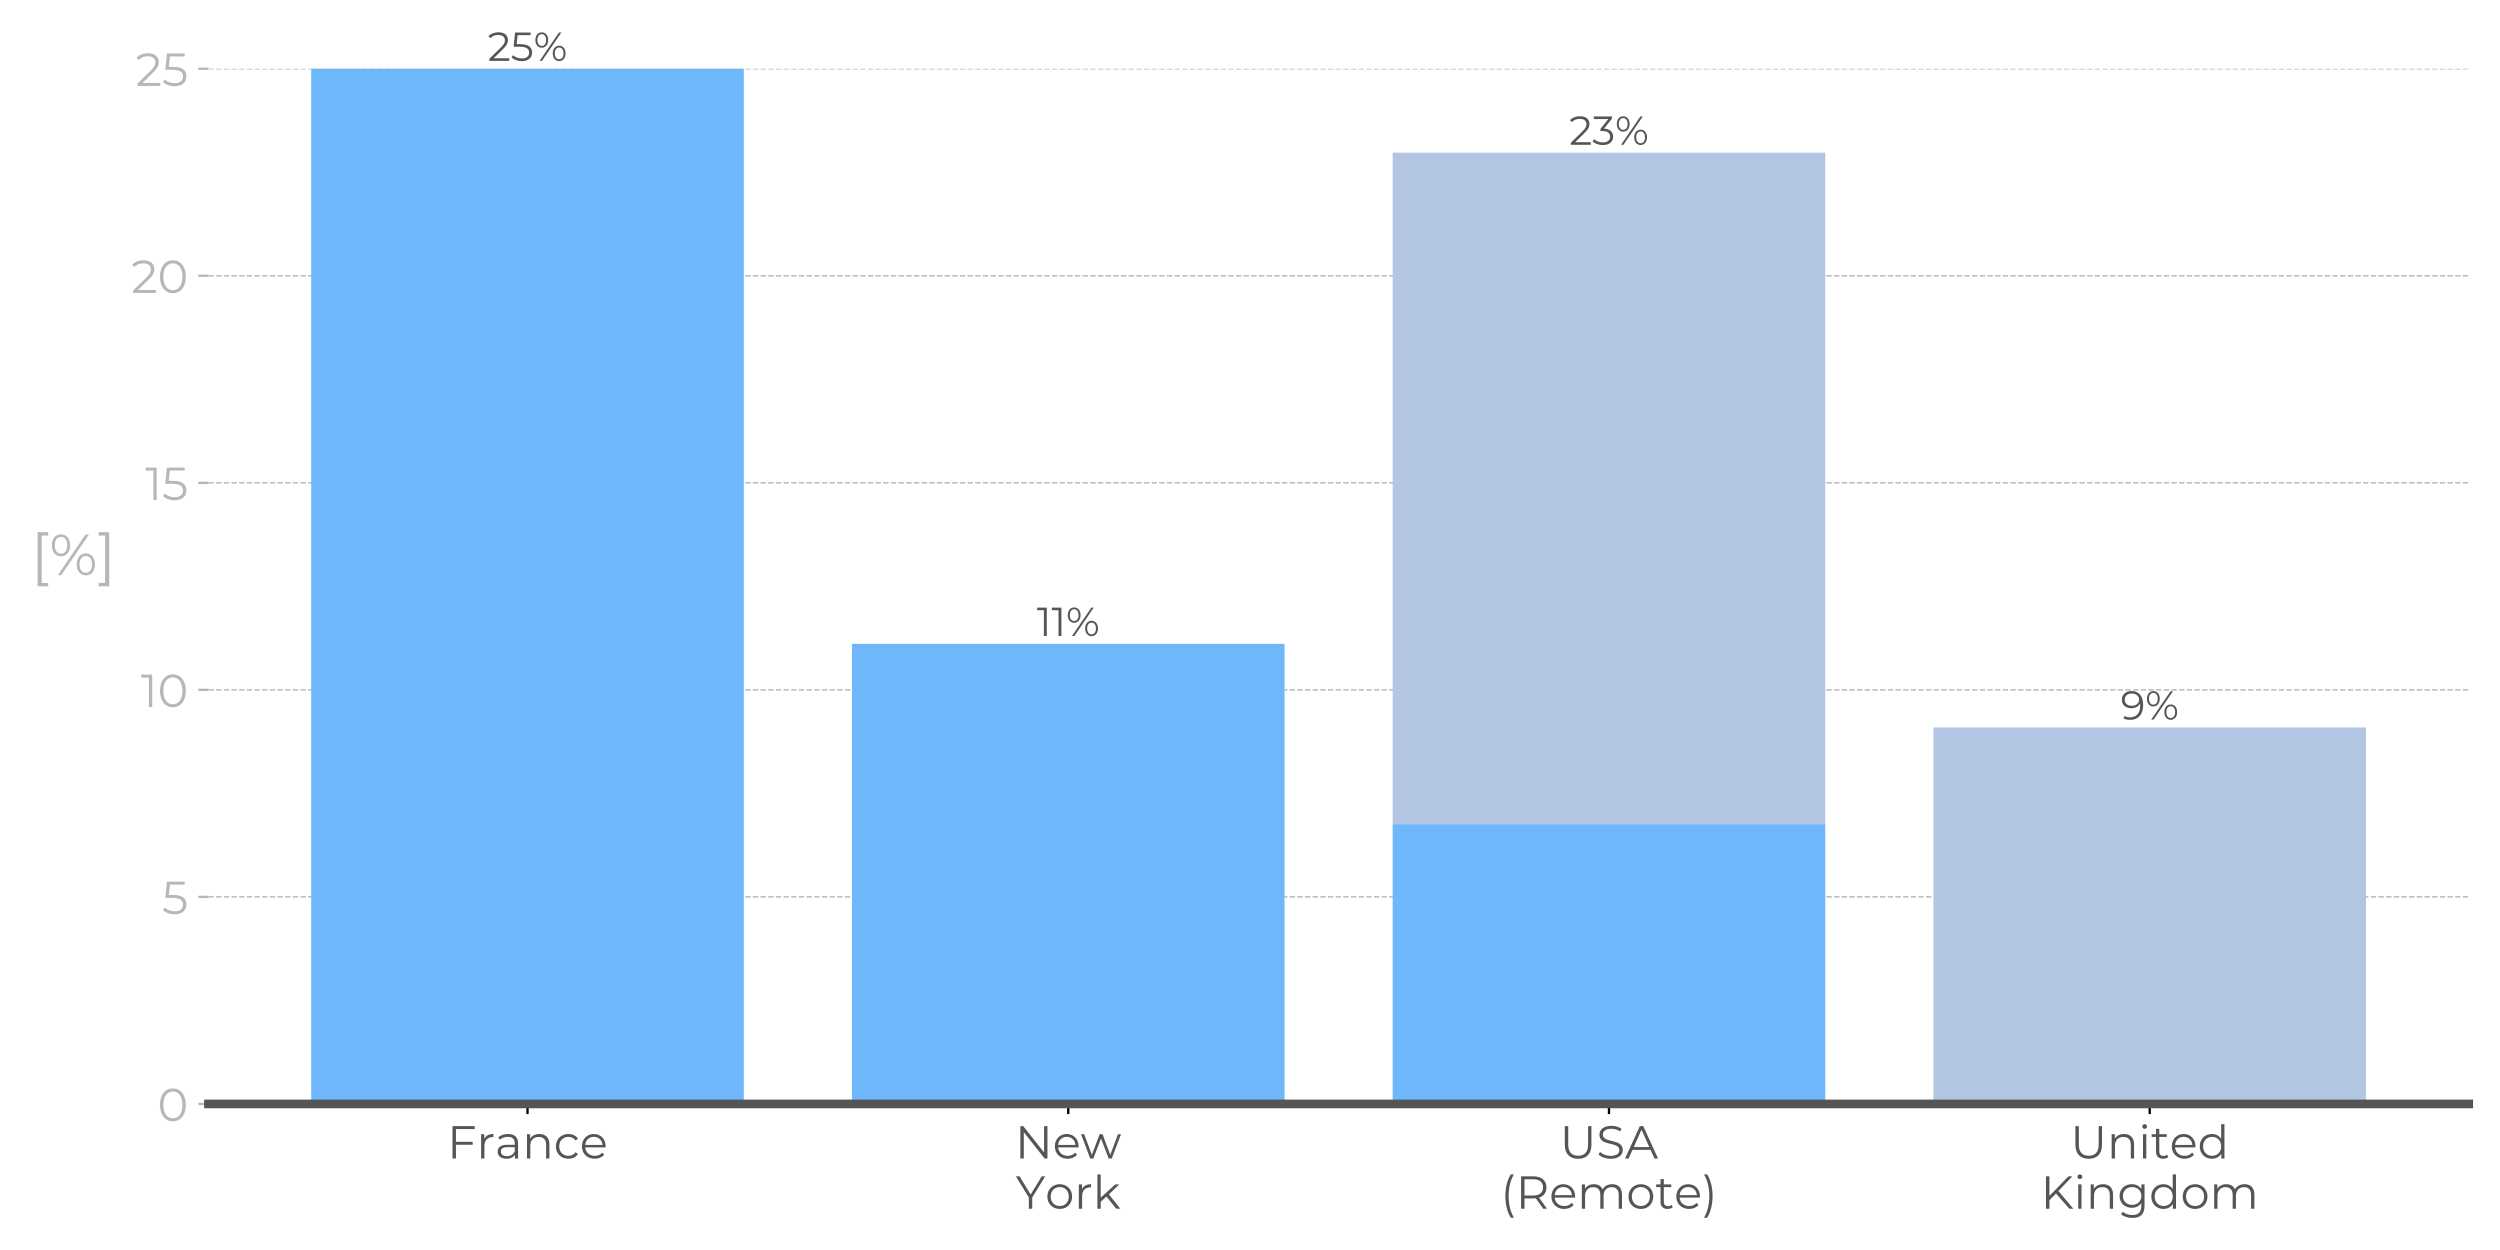
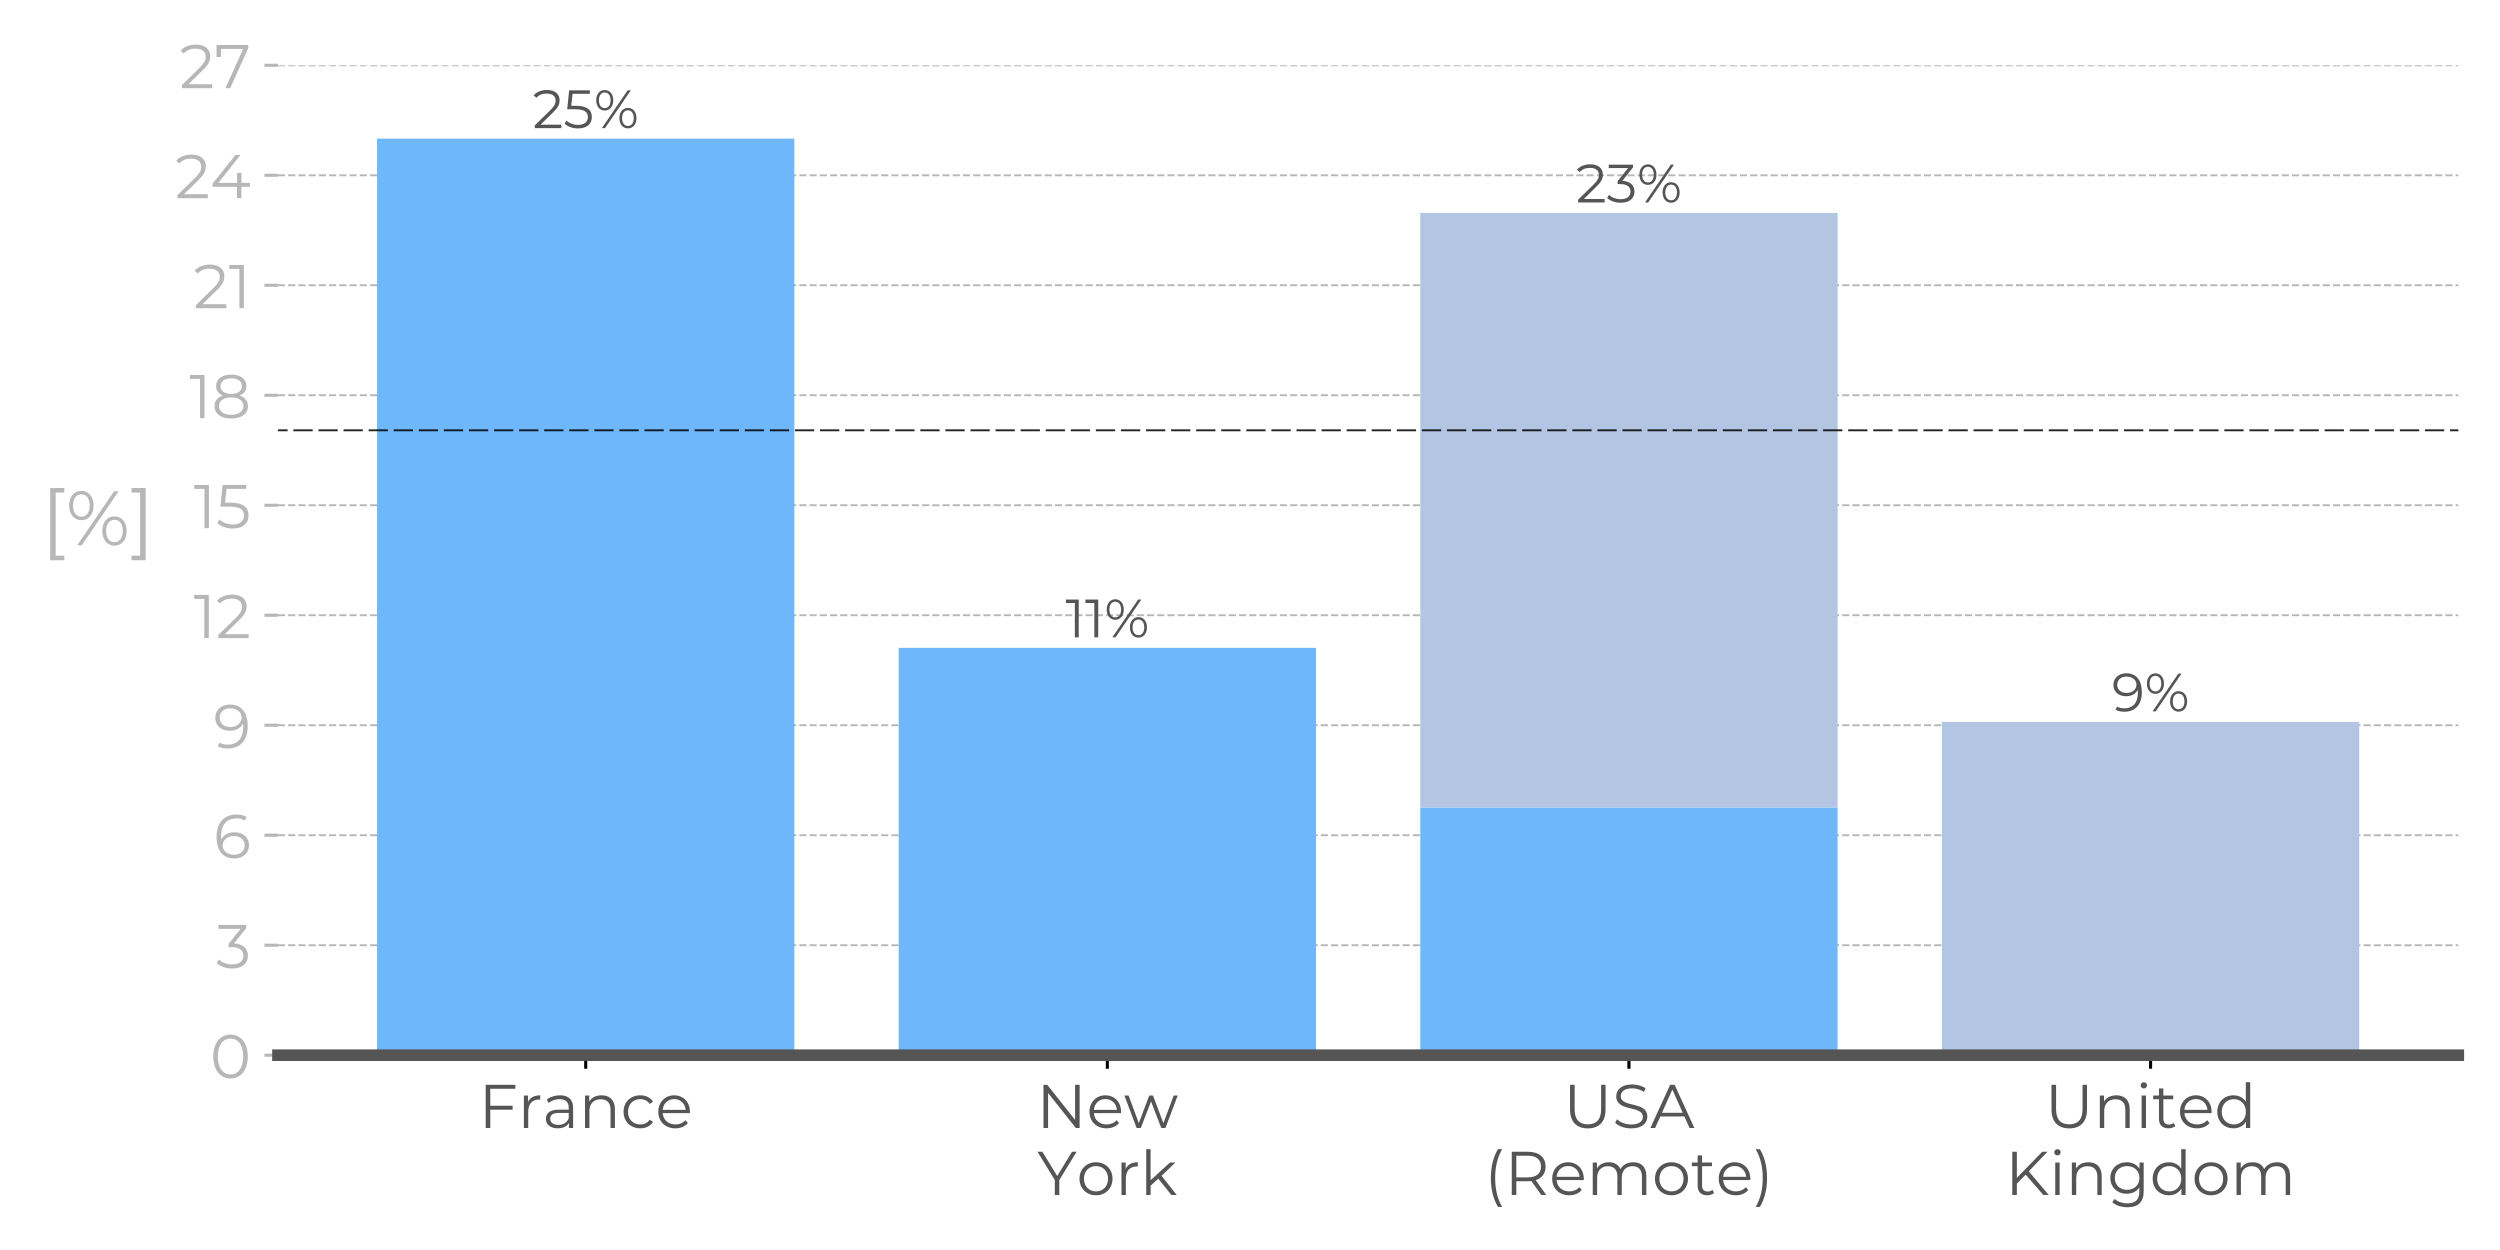
- <svg xmlns="http://www.w3.org/2000/svg" xmlns:xlink="http://www.w3.org/1999/xlink" width="864pt" height="432pt" viewBox="0 0 864 432" version="1.1">
+ <svg xmlns="http://www.w3.org/2000/svg" xmlns:xlink="http://www.w3.org/1999/xlink" width="648pt" height="324pt" viewBox="0 0 648 324" version="1.1">
  <defs>
    <style type="text/css">*{stroke-linejoin: round; stroke-linecap: butt}</style>
  </defs>
  <g id="figure_1">
    <g id="patch_1">
-       <path d="M 0 432  L 864 432  L 864 0  L 0 0  L 0 432  z " style="fill: none" />
+       <path d="M 0 324  L 648 324  L 648 0  L 0 0  L 0 324  z " style="fill: none" />
    </g>
    <g id="axes_1">
      <g id="patch_2">
-         <path d="M 72.045 381.512  L 853.2 381.512  L 853.2 23.76  L 72.045 23.76  L 72.045 381.512  z " style="fill: none" />
+         <path d="M 72.045 273.512  L 637.2 273.512  L 637.2 16.92  L 72.045 16.92  L 72.045 273.512  z " style="fill: none" />
      </g>
      <g id="matplotlib.axis_1">
        <g id="xtick_1">
          <g id="line2d_1">
            <defs>
-               <path id="mdf58f198fe" d="M 0 0  L 0 3.5  " style="stroke: #000000; stroke-width: 0.8" />
+               <path id="m116904353e" d="M 0 0  L 0 3.5  " style="stroke: #000000; stroke-width: 0.8" />
            </defs>
            <g>
-               <use xlink:href="#mdf58f198fe" x="182.304" y="381.512" style="stroke: #000000; stroke-width: 0.8" />
+               <use xlink:href="#m116904353e" x="151.816" y="273.512" style="stroke: #000000; stroke-width: 0.8" />
            </g>
          </g>
          <g id="text_1">
-             <g style="fill: #555555" transform="translate(154.56 400.3845)scale(0.16 -0.16)">
+             <g style="fill: #555555" transform="translate(124.0719 292.3845)scale(0.16 -0.16)">
              <defs>
                <path id="Montserrat-Regular-46" d="M 3802 4070  L 3802 4480  L 730 4480  L 730 0  L 1203 0  L 1203 1901  L 3520 1901  L 3520 2310  L 1203 2310  L 1203 4070  L 3802 4070  z " transform="scale(0.015625)" />
                <path id="Montserrat-Regular-72" d="M 1069 2707  L 1069 3366  L 634 3366  L 634 0  L 1088 0  L 1088 1715  C 1088 2509 1517 2957 2221 2957  C 2253 2957 2291 2950 2330 2950  L 2330 3392  C 1709 3392 1280 3155 1069 2707  z " transform="scale(0.015625)" />
                <path id="Montserrat-Regular-61" d="M 1811 3392  C 1280 3392 781 3226 442 2938  L 646 2598  C 922 2842 1331 2995 1766 2995  C 2394 2995 2720 2682 2720 2106  L 2720 1901  L 1651 1901  C 685 1901 352 1466 352 947  C 352 365 819 -32 1581 -32  C 2138 -32 2534 179 2739 525  L 2739 0  L 3174 0  L 3174 2086  C 3174 2957 2682 3392 1811 3392  z M 1651 326  C 1114 326 800 570 800 960  C 800 1306 1011 1562 1664 1562  L 2720 1562  L 2720 1011  C 2541 570 2163 326 1651 326  z " transform="scale(0.015625)" />
                <path id="Montserrat-Regular-6e" d="M 2349 3392  C 1766 3392 1312 3155 1069 2746  L 1069 3366  L 634 3366  L 634 0  L 1088 0  L 1088 1766  C 1088 2534 1542 2982 2266 2982  C 2906 2982 3277 2618 3277 1907  L 3277 0  L 3731 0  L 3731 1952  C 3731 2918 3168 3392 2349 3392  z " transform="scale(0.015625)" />
                <path id="Montserrat-Regular-63" d="M 2029 -32  C 2598 -32 3078 198 3347 634  L 3008 864  C 2778 525 2419 371 2029 371  C 1293 371 755 890 755 1683  C 755 2470 1293 2995 2029 2995  C 2419 2995 2778 2835 3008 2496  L 3347 2726  C 3078 3168 2598 3392 2029 3392  C 1024 3392 294 2688 294 1683  C 294 678 1024 -32 2029 -32  z " transform="scale(0.015625)" />
                <path id="Montserrat-Regular-65" d="M 3571 1683  C 3571 2694 2886 3392 1939 3392  C 992 3392 294 2682 294 1683  C 294 685 1011 -32 2061 -32  C 2592 -32 3059 160 3360 518  L 3104 813  C 2848 518 2483 371 2074 371  C 1338 371 800 838 749 1542  L 3565 1542  C 3565 1594 3571 1645 3571 1683  z M 1939 3002  C 2598 3002 3078 2541 3136 1882  L 749 1882  C 806 2541 1286 3002 1939 3002  z " transform="scale(0.015625)" />
              </defs>
              <use xlink:href="#Montserrat-Regular-46" />
              <use xlink:href="#Montserrat-Regular-72" x="63.3" />
              <use xlink:href="#Montserrat-Regular-61" x="103.4" />
              <use xlink:href="#Montserrat-Regular-6e" x="162.4" />
              <use xlink:href="#Montserrat-Regular-63" x="230.1" />
              <use xlink:href="#Montserrat-Regular-65" x="286.4" />
            </g>
          </g>
        </g>
        <g id="xtick_2">
          <g id="line2d_2">
            <g>
-               <use xlink:href="#mdf58f198fe" x="369.183" y="381.512" style="stroke: #000000; stroke-width: 0.8" />
+               <use xlink:href="#m116904353e" x="287.02" y="273.512" style="stroke: #000000; stroke-width: 0.8" />
            </g>
          </g>
          <g id="text_2">
-             <g style="fill: #555555" transform="translate(350.8142 400.3845)scale(0.16 -0.16)">
+             <g style="fill: #555555" transform="translate(268.6515 292.3845)scale(0.16 -0.16)">
              <defs>
                <path id="Montserrat-Regular-4e" d="M 4006 4480  L 4006 845  L 1120 4480  L 730 4480  L 730 0  L 1203 0  L 1203 3635  L 4083 0  L 4474 0  L 4474 4480  L 4006 4480  z " transform="scale(0.015625)" />
                <path id="Montserrat-Regular-77" d="M 5158 3366  L 4090 506  L 3014 3366  L 2624 3366  L 1542 506  L 486 3366  L 51 3366  L 1318 0  L 1747 0  L 2810 2758  L 3872 0  L 4301 0  L 5574 3366  L 5158 3366  z " transform="scale(0.015625)" />
              </defs>
              <use xlink:href="#Montserrat-Regular-4e" />
              <use xlink:href="#Montserrat-Regular-65" x="81.3" />
              <use xlink:href="#Montserrat-Regular-77" x="141.7" />
            </g>
-             <g style="fill: #555555" transform="translate(351.0717 417.7365)scale(0.16 -0.16)">
+             <g style="fill: #555555" transform="translate(268.909 309.7365)scale(0.16 -0.16)">
              <defs>
                <path id="Montserrat-Regular-59" d="M 4058 4480  L 3584 4480  L 2048 1965  L 512 4480  L 6 4480  L 1798 1549  L 1798 0  L 2266 0  L 2266 1549  L 4058 4480  z " transform="scale(0.015625)" />
                <path id="Montserrat-Regular-6f" d="M 2010 -32  C 2995 -32 3718 685 3718 1683  C 3718 2682 2995 3392 2010 3392  C 1024 3392 294 2682 294 1683  C 294 685 1024 -32 2010 -32  z M 2010 371  C 1293 371 755 896 755 1683  C 755 2470 1293 2995 2010 2995  C 2726 2995 3258 2470 3258 1683  C 3258 896 2726 371 2010 371  z " transform="scale(0.015625)" />
                <path id="Montserrat-Regular-6b" d="M 3238 0  L 3795 0  L 2221 1990  L 3661 3366  L 3098 3366  L 1088 1530  L 1088 4749  L 634 4749  L 634 0  L 1088 0  L 1088 960  L 1882 1690  L 3238 0  z " transform="scale(0.015625)" />
              </defs>
              <use xlink:href="#Montserrat-Regular-59" />
              <use xlink:href="#Montserrat-Regular-6f" x="63.5" />
              <use xlink:href="#Montserrat-Regular-72" x="126.2" />
              <use xlink:href="#Montserrat-Regular-6b" x="166.3" />
            </g>
          </g>
        </g>
        <g id="xtick_3">
          <g id="line2d_3">
            <g>
-               <use xlink:href="#mdf58f198fe" x="556.062" y="381.512" style="stroke: #000000; stroke-width: 0.8" />
+               <use xlink:href="#m116904353e" x="422.225" y="273.512" style="stroke: #000000; stroke-width: 0.8" />
            </g>
          </g>
          <g id="text_3">
-             <g style="fill: #555555" transform="translate(539.0696 400.3845)scale(0.16 -0.16)">
+             <g style="fill: #555555" transform="translate(405.2323 292.3845)scale(0.16 -0.16)">
              <defs>
                <path id="Montserrat-Regular-55" d="M 2534 -38  C 3680 -38 4371 627 4371 1914  L 4371 4480  L 3910 4480  L 3910 1933  C 3910 870 3411 384 2534 384  C 1664 384 1165 870 1165 1933  L 1165 4480  L 691 4480  L 691 1914  C 691 627 1389 -38 2534 -38  z " transform="scale(0.015625)" />
                <path id="Montserrat-Regular-53" d="M 1965 -38  C 3110 -38 3635 525 3635 1184  C 3635 2816 877 2074 877 3302  C 877 3750 1242 4115 2061 4115  C 2458 4115 2906 3994 3290 3744  L 3450 4122  C 3091 4371 2566 4518 2061 4518  C 922 4518 410 3949 410 3290  C 410 1632 3168 2387 3168 1158  C 3168 717 2803 365 1965 365  C 1376 365 806 595 486 909  L 301 544  C 634 198 1293 -38 1965 -38  z " transform="scale(0.015625)" />
                <path id="Montserrat-Regular-41" d="M 4077 0  L 4576 0  L 2528 4480  L 2061 4480  L 13 0  L 506 0  L 1043 1197  L 3539 1197  L 4077 0  z M 1216 1581  L 2291 3987  L 3366 1581  L 1216 1581  z " transform="scale(0.015625)" />
              </defs>
              <use xlink:href="#Montserrat-Regular-55" />
              <use xlink:href="#Montserrat-Regular-53" x="79.2" />
              <use xlink:href="#Montserrat-Regular-41" x="140.7" />
            </g>
-             <g style="fill: #555555" transform="translate(518.5971 417.7365)scale(0.16 -0.16)">
+             <g style="fill: #555555" transform="translate(384.7598 309.7365)scale(0.16 -0.16)">
              <defs>
                <path id="Montserrat-Regular-28" d="M 1408 -1242  L 1843 -1242  C 1338 -365 1114 614 1114 1754  C 1114 2893 1338 3872 1843 4749  L 1408 4749  C 934 3987 666 2931 666 1754  C 666 576 934 -467 1408 -1242  z " transform="scale(0.015625)" />
                <path id="Montserrat-Regular-52" d="M 4307 0  L 3213 1536  C 3866 1747 4237 2240 4237 2944  C 4237 3904 3546 4480 2406 4480  L 730 4480  L 730 0  L 1203 0  L 1203 1421  L 2406 1421  C 2534 1421 2650 1427 2765 1440  L 3789 0  L 4307 0  z M 2394 1824  L 1203 1824  L 1203 4070  L 2394 4070  C 3290 4070 3763 3661 3763 2944  C 3763 2240 3290 1824 2394 1824  z " transform="scale(0.015625)" />
                <path id="Montserrat-Regular-6d" d="M 4832 3392  C 4224 3392 3744 3117 3501 2682  C 3296 3155 2861 3392 2304 3392  C 1741 3392 1306 3155 1069 2752  L 1069 3366  L 634 3366  L 634 0  L 1088 0  L 1088 1766  C 1088 2534 1530 2982 2214 2982  C 2829 2982 3187 2618 3187 1907  L 3187 0  L 3642 0  L 3642 1766  C 3642 2534 4077 2982 4768 2982  C 5376 2982 5734 2618 5734 1907  L 5734 0  L 6189 0  L 6189 1952  C 6189 2918 5651 3392 4832 3392  z " transform="scale(0.015625)" />
                <path id="Montserrat-Regular-74" d="M 2246 531  C 2118 416 1933 358 1747 358  C 1370 358 1165 576 1165 973  L 1165 2982  L 2189 2982  L 2189 3366  L 1165 3366  L 1165 4102  L 710 4102  L 710 3366  L 109 3366  L 109 2982  L 710 2982  L 710 947  C 710 326 1062 -32 1696 -32  C 1958 -32 2227 45 2406 205  L 2246 531  z " transform="scale(0.015625)" />
                <path id="Montserrat-Regular-29" d="M 691 -1242  C 1171 -467 1440 576 1440 1754  C 1440 2931 1171 3987 691 4749  L 256 4749  C 768 3872 992 2893 992 1754  C 992 614 768 -365 256 -1242  L 691 -1242  z " transform="scale(0.015625)" />
              </defs>
              <use xlink:href="#Montserrat-Regular-28" />
              <use xlink:href="#Montserrat-Regular-52" x="32.9" />
              <use xlink:href="#Montserrat-Regular-65" x="105.2" />
              <use xlink:href="#Montserrat-Regular-6d" x="165.6" />
              <use xlink:href="#Montserrat-Regular-6f" x="271.7" />
              <use xlink:href="#Montserrat-Regular-74" x="334.4" />
              <use xlink:href="#Montserrat-Regular-65" x="375" />
              <use xlink:href="#Montserrat-Regular-29" x="435.4" />
            </g>
          </g>
        </g>
        <g id="xtick_4">
          <g id="line2d_4">
            <g>
-               <use xlink:href="#mdf58f198fe" x="742.941" y="381.512" style="stroke: #000000; stroke-width: 0.8" />
+               <use xlink:href="#m116904353e" x="557.429" y="273.512" style="stroke: #000000; stroke-width: 0.8" />
            </g>
          </g>
          <g id="text_4">
-             <g style="fill: #555555" transform="translate(715.5325 400.3845)scale(0.16 -0.16)">
+             <g style="fill: #555555" transform="translate(530.0206 292.3845)scale(0.16 -0.16)">
              <defs>
                <path id="Montserrat-Regular-69" d="M 864 4102  C 1056 4102 1197 4250 1197 4435  C 1197 4608 1050 4749 864 4749  C 678 4749 531 4602 531 4429  C 531 4250 678 4102 864 4102  z M 634 0  L 1088 0  L 1088 3366  L 634 3366  L 634 0  z " transform="scale(0.015625)" />
                <path id="Montserrat-Regular-64" d="M 3251 4749  L 3251 2726  C 2970 3162 2509 3392 1971 3392  C 1011 3392 294 2701 294 1683  C 294 666 1011 -32 1971 -32  C 2528 -32 2995 211 3270 666  L 3270 0  L 3706 0  L 3706 4749  L 3251 4749  z M 2010 371  C 1293 371 755 896 755 1683  C 755 2470 1293 2995 2010 2995  C 2720 2995 3258 2470 3258 1683  C 3258 896 2720 371 2010 371  z " transform="scale(0.015625)" />
              </defs>
              <use xlink:href="#Montserrat-Regular-55" />
              <use xlink:href="#Montserrat-Regular-6e" x="79.2" />
              <use xlink:href="#Montserrat-Regular-69" x="146.9" />
              <use xlink:href="#Montserrat-Regular-74" x="173.8" />
              <use xlink:href="#Montserrat-Regular-65" x="214.4" />
              <use xlink:href="#Montserrat-Regular-64" x="274.8" />
            </g>
-             <g style="fill: #555555" transform="translate(705.27 417.7365)scale(0.16 -0.16)">
+             <g style="fill: #555555" transform="translate(519.7581 309.7365)scale(0.16 -0.16)">
              <defs>
                <path id="Montserrat-Regular-4b" d="M 3949 0  L 4512 0  L 2438 2451  L 4378 4480  L 3834 4480  L 1203 1773  L 1203 4480  L 730 4480  L 730 0  L 1203 0  L 1203 1178  L 2118 2106  L 3949 0  z " transform="scale(0.015625)" />
                <path id="Montserrat-Regular-67" d="M 3315 3366  L 3315 2720  C 3034 3162 2547 3392 1984 3392  C 1024 3392 294 2733 294 1766  C 294 800 1024 128 1984 128  C 2534 128 3014 352 3296 781  L 3296 352  C 3296 -480 2906 -870 2054 -870  C 1536 -870 1050 -698 730 -410  L 499 -755  C 851 -1088 1453 -1274 2067 -1274  C 3181 -1274 3750 -749 3750 410  L 3750 3366  L 3315 3366  z M 2029 531  C 1286 531 755 1037 755 1766  C 755 2496 1286 2995 2029 2995  C 2771 2995 3309 2496 3309 1766  C 3309 1037 2771 531 2029 531  z " transform="scale(0.015625)" />
              </defs>
              <use xlink:href="#Montserrat-Regular-4b" />
              <use xlink:href="#Montserrat-Regular-69" x="71.1" />
              <use xlink:href="#Montserrat-Regular-6e" x="98" />
              <use xlink:href="#Montserrat-Regular-67" x="165.7" />
              <use xlink:href="#Montserrat-Regular-64" x="234.3" />
              <use xlink:href="#Montserrat-Regular-6f" x="302.1" />
              <use xlink:href="#Montserrat-Regular-6d" x="364.8" />
            </g>
          </g>
        </g>
      </g>
      <g id="matplotlib.axis_2">
        <g id="ytick_1">
          <g id="line2d_5">
-             <path d="M 72.045 381.512  L 853.2 381.512  " clip-path="url(#p9ed11f6e65)" style="fill: none; stroke-dasharray: 1.85,0.8; stroke-dashoffset: 0; stroke: #b7b7b7; stroke-width: 0.5" />
+             <path d="M 72.045 273.512  L 637.2 273.512  " clip-path="url(#p2c8b63bfd7)" style="fill: none; stroke-dasharray: 1.85,0.8; stroke-dashoffset: 0; stroke: #b7b7b7; stroke-width: 0.5" />
          </g>
          <g id="line2d_6">
            <defs>
-               <path id="ma5cb0d5647" d="M 0 0  L -3.5 0  " style="stroke: #b7b7b7; stroke-width: 0.8" />
+               <path id="m75ede96a7a" d="M 0 0  L -3.5 0  " style="stroke: #b7b7b7; stroke-width: 0.8" />
            </defs>
            <g>
-               <use xlink:href="#ma5cb0d5647" x="72.045" y="381.512" style="fill: #b7b7b7; stroke: #b7b7b7; stroke-width: 0.8" />
+               <use xlink:href="#m75ede96a7a" x="72.045" y="273.512" style="fill: #b7b7b7; stroke: #b7b7b7; stroke-width: 0.8" />
            </g>
          </g>
          <g id="text_5">
-             <g style="fill: #b7b7b7" transform="translate(54.4525 387.4482)scale(0.16 -0.16)">
+             <g style="fill: #b7b7b7" transform="translate(54.4525 279.4482)scale(0.16 -0.16)">
              <defs>
                <path id="Montserrat-Regular-30" d="M 2118 -38  C 3155 -38 3910 813 3910 2240  C 3910 3667 3155 4518 2118 4518  C 1082 4518 333 3667 333 2240  C 333 813 1082 -38 2118 -38  z M 2118 384  C 1338 384 800 1043 800 2240  C 800 3437 1338 4096 2118 4096  C 2899 4096 3437 3437 3437 2240  C 3437 1043 2899 384 2118 384  z " transform="scale(0.015625)" />
              </defs>
              <use xlink:href="#Montserrat-Regular-30" />
            </g>
          </g>
        </g>
        <g id="ytick_2">
          <g id="line2d_7">
-             <path d="M 72.045 309.962  L 853.2 309.962  " clip-path="url(#p9ed11f6e65)" style="fill: none; stroke-dasharray: 1.85,0.8; stroke-dashoffset: 0; stroke: #b7b7b7; stroke-width: 0.5" />
+             <path d="M 72.045 245.002  L 637.2 245.002  " clip-path="url(#p2c8b63bfd7)" style="fill: none; stroke-dasharray: 1.85,0.8; stroke-dashoffset: 0; stroke: #b7b7b7; stroke-width: 0.5" />
          </g>
          <g id="line2d_8">
            <g>
-               <use xlink:href="#ma5cb0d5647" x="72.045" y="309.962" style="fill: #b7b7b7; stroke: #b7b7b7; stroke-width: 0.8" />
+               <use xlink:href="#m75ede96a7a" x="72.045" y="245.002" style="fill: #b7b7b7; stroke: #b7b7b7; stroke-width: 0.8" />
            </g>
          </g>
          <g id="text_6">
-             <g style="fill: #b7b7b7" transform="translate(55.99 315.8979)scale(0.16 -0.16)">
-               <defs>
-                 <path id="Montserrat-Regular-35" d="M 1510 2643  L 934 2643  L 1088 4070  L 3136 4070  L 3136 4480  L 685 4480  L 454 2234  L 1408 2234  C 2547 2234 2906 1875 2906 1299  C 2906 755 2502 384 1741 384  C 1165 384 653 602 365 902  L 141 538  C 486 186 1101 -38 1747 -38  C 2842 -38 3373 557 3373 1318  C 3373 2112 2861 2643 1510 2643  z " transform="scale(0.015625)" />
-               </defs>
-               <use xlink:href="#Montserrat-Regular-35" />
+             <g style="fill: #b7b7b7" transform="translate(56.02 250.938)scale(0.16 -0.16)">
+               <defs>
+                 <path id="Montserrat-Regular-33" d="M 1856 2560  L 3123 4154  L 3123 4480  L 243 4480  L 243 4070  L 2534 4070  L 1293 2515  L 1293 2176  L 1613 2176  C 2445 2176 2822 1824 2822 1286  C 2822 730 2413 384 1670 384  C 1088 384 570 602 282 902  L 58 538  C 403 186 1024 -38 1670 -38  C 2752 -38 3296 538 3296 1286  C 3296 2003 2816 2509 1856 2560  z " transform="scale(0.015625)" />
+               </defs>
+               <use xlink:href="#Montserrat-Regular-33" />
            </g>
          </g>
        </g>
        <g id="ytick_3">
          <g id="line2d_9">
-             <path d="M 72.045 238.411  L 853.2 238.411  " clip-path="url(#p9ed11f6e65)" style="fill: none; stroke-dasharray: 1.85,0.8; stroke-dashoffset: 0; stroke: #b7b7b7; stroke-width: 0.5" />
+             <path d="M 72.045 216.492  L 637.2 216.492  " clip-path="url(#p2c8b63bfd7)" style="fill: none; stroke-dasharray: 1.85,0.8; stroke-dashoffset: 0; stroke: #b7b7b7; stroke-width: 0.5" />
          </g>
          <g id="line2d_10">
            <g>
-               <use xlink:href="#ma5cb0d5647" x="72.045" y="238.411" style="fill: #b7b7b7; stroke: #b7b7b7; stroke-width: 0.8" />
+               <use xlink:href="#m75ede96a7a" x="72.045" y="216.492" style="fill: #b7b7b7; stroke: #b7b7b7; stroke-width: 0.8" />
            </g>
          </g>
          <g id="text_7">
-             <g style="fill: #b7b7b7" transform="translate(48.6775 244.3475)scale(0.16 -0.16)">
-               <defs>
-                 <path id="Montserrat-Regular-31" d="M 58 4480  L 58 4070  L 1114 4070  L 1114 0  L 1574 0  L 1574 4480  L 58 4480  z " transform="scale(0.015625)" />
-               </defs>
-               <use xlink:href="#Montserrat-Regular-31" />
-               <use xlink:href="#Montserrat-Regular-30" x="36.1" />
+             <g style="fill: #b7b7b7" transform="translate(55.3 222.4278)scale(0.16 -0.16)">
+               <defs>
+                 <path id="Montserrat-Regular-36" d="M 2189 2682  C 1568 2682 1043 2406 819 1914  C 806 2048 800 2176 800 2278  C 800 3494 1421 4115 2387 4115  C 2720 4115 3027 4058 3258 3904  L 3443 4275  C 3162 4448 2784 4518 2381 4518  C 1165 4518 333 3725 333 2202  C 333 787 979 -38 2170 -38  C 3040 -38 3699 499 3699 1338  C 3699 2157 3078 2682 2189 2682  z M 2150 352  C 1376 352 966 819 966 1312  C 966 1869 1434 2291 2118 2291  C 2810 2291 3245 1914 3245 1325  C 3245 730 2797 352 2150 352  z " transform="scale(0.015625)" />
+               </defs>
+               <use xlink:href="#Montserrat-Regular-36" />
            </g>
          </g>
        </g>
        <g id="ytick_4">
          <g id="line2d_11">
-             <path d="M 72.045 166.861  L 853.2 166.861  " clip-path="url(#p9ed11f6e65)" style="fill: none; stroke-dasharray: 1.85,0.8; stroke-dashoffset: 0; stroke: #b7b7b7; stroke-width: 0.5" />
+             <path d="M 72.045 187.981  L 637.2 187.981  " clip-path="url(#p2c8b63bfd7)" style="fill: none; stroke-dasharray: 1.85,0.8; stroke-dashoffset: 0; stroke: #b7b7b7; stroke-width: 0.5" />
          </g>
          <g id="line2d_12">
            <g>
-               <use xlink:href="#ma5cb0d5647" x="72.045" y="166.861" style="fill: #b7b7b7; stroke: #b7b7b7; stroke-width: 0.8" />
+               <use xlink:href="#m75ede96a7a" x="72.045" y="187.981" style="fill: #b7b7b7; stroke: #b7b7b7; stroke-width: 0.8" />
            </g>
          </g>
          <g id="text_8">
-             <g style="fill: #b7b7b7" transform="translate(50.215 172.7971)scale(0.16 -0.16)">
+             <g style="fill: #b7b7b7" transform="translate(55.3 193.9176)scale(0.16 -0.16)">
+               <defs>
+                 <path id="Montserrat-Regular-39" d="M 1728 4518  C 858 4518 198 3981 198 3142  C 198 2323 819 1798 1709 1798  C 2330 1798 2854 2074 3078 2566  C 3091 2432 3098 2304 3098 2202  C 3098 986 2477 365 1510 365  C 1178 365 870 422 640 576  L 454 205  C 736 32 1114 -38 1517 -38  C 2733 -38 3565 755 3565 2278  C 3565 3693 2918 4518 1728 4518  z M 1779 2189  C 1088 2189 653 2566 653 3155  C 653 3750 1101 4128 1747 4128  C 2522 4128 2931 3661 2931 3168  C 2931 2611 2464 2189 1779 2189  z " transform="scale(0.015625)" />
+               </defs>
+               <use xlink:href="#Montserrat-Regular-39" />
+             </g>
+           </g>
+         </g>
+         <g id="ytick_5">
+           <g id="line2d_13">
+             <path d="M 72.045 159.471  L 637.2 159.471  " clip-path="url(#p2c8b63bfd7)" style="fill: none; stroke-dasharray: 1.85,0.8; stroke-dashoffset: 0; stroke: #b7b7b7; stroke-width: 0.5" />
+           </g>
+           <g id="line2d_14">
+             <g>
+               <use xlink:href="#m75ede96a7a" x="72.045" y="159.471" style="fill: #b7b7b7; stroke: #b7b7b7; stroke-width: 0.8" />
+             </g>
+           </g>
+           <g id="text_9">
+             <g style="fill: #b7b7b7" transform="translate(50.1825 165.4074)scale(0.16 -0.16)">
+               <defs>
+                 <path id="Montserrat-Regular-31" d="M 58 4480  L 58 4070  L 1114 4070  L 1114 0  L 1574 0  L 1574 4480  L 58 4480  z " transform="scale(0.015625)" />
+                 <path id="Montserrat-Regular-32" d="M 928 410  L 2451 1907  C 3053 2496 3187 2880 3187 3309  C 3187 4058 2611 4518 1702 4518  C 1018 4518 461 4288 115 3878  L 442 3597  C 736 3936 1139 4096 1664 4096  C 2349 4096 2714 3776 2714 3258  C 2714 2950 2618 2650 2112 2150  L 250 326  L 250 0  L 3392 0  L 3392 410  L 928 410  z " transform="scale(0.015625)" />
+               </defs>
+               <use xlink:href="#Montserrat-Regular-31" />
+               <use xlink:href="#Montserrat-Regular-32" x="36.1" />
+             </g>
+           </g>
+         </g>
+         <g id="ytick_6">
+           <g id="line2d_15">
+             <path d="M 72.045 130.961  L 637.2 130.961  " clip-path="url(#p2c8b63bfd7)" style="fill: none; stroke-dasharray: 1.85,0.8; stroke-dashoffset: 0; stroke: #b7b7b7; stroke-width: 0.5" />
+           </g>
+           <g id="line2d_16">
+             <g>
+               <use xlink:href="#m75ede96a7a" x="72.045" y="130.961" style="fill: #b7b7b7; stroke: #b7b7b7; stroke-width: 0.8" />
+             </g>
+           </g>
+           <g id="text_10">
+             <g style="fill: #b7b7b7" transform="translate(50.215 136.8971)scale(0.16 -0.16)">
+               <defs>
+                 <path id="Montserrat-Regular-35" d="M 1510 2643  L 934 2643  L 1088 4070  L 3136 4070  L 3136 4480  L 685 4480  L 454 2234  L 1408 2234  C 2547 2234 2906 1875 2906 1299  C 2906 755 2502 384 1741 384  C 1165 384 653 602 365 902  L 141 538  C 486 186 1101 -38 1747 -38  C 2842 -38 3373 557 3373 1318  C 3373 2112 2861 2643 1510 2643  z " transform="scale(0.015625)" />
+               </defs>
              <use xlink:href="#Montserrat-Regular-31" />
              <use xlink:href="#Montserrat-Regular-35" x="36.1" />
            </g>
          </g>
        </g>
-         <g id="ytick_5">
-           <g id="line2d_13">
-             <path d="M 72.045 95.31  L 853.2 95.31  " clip-path="url(#p9ed11f6e65)" style="fill: none; stroke-dasharray: 1.85,0.8; stroke-dashoffset: 0; stroke: #b7b7b7; stroke-width: 0.5" />
-           </g>
-           <g id="line2d_14">
-             <g>
-               <use xlink:href="#ma5cb0d5647" x="72.045" y="95.31" style="fill: #b7b7b7; stroke: #b7b7b7; stroke-width: 0.8" />
-             </g>
-           </g>
-           <g id="text_9">
-             <g style="fill: #b7b7b7" transform="translate(45.365 101.2467)scale(0.16 -0.16)">
-               <defs>
-                 <path id="Montserrat-Regular-32" d="M 928 410  L 2451 1907  C 3053 2496 3187 2880 3187 3309  C 3187 4058 2611 4518 1702 4518  C 1018 4518 461 4288 115 3878  L 442 3597  C 736 3936 1139 4096 1664 4096  C 2349 4096 2714 3776 2714 3258  C 2714 2950 2618 2650 2112 2150  L 250 326  L 250 0  L 3392 0  L 3392 410  L 928 410  z " transform="scale(0.015625)" />
-               </defs>
+         <g id="ytick_7">
+           <g id="line2d_17">
+             <path d="M 72.045 102.451  L 637.2 102.451  " clip-path="url(#p2c8b63bfd7)" style="fill: none; stroke-dasharray: 1.85,0.8; stroke-dashoffset: 0; stroke: #b7b7b7; stroke-width: 0.5" />
+           </g>
+           <g id="line2d_18">
+             <g>
+               <use xlink:href="#m75ede96a7a" x="72.045" y="102.451" style="fill: #b7b7b7; stroke: #b7b7b7; stroke-width: 0.8" />
+             </g>
+           </g>
+           <g id="text_11">
+             <g style="fill: #b7b7b7" transform="translate(49.0625 108.3869)scale(0.16 -0.16)">
+               <defs>
+                 <path id="Montserrat-Regular-38" d="M 2899 2349  C 3360 2528 3616 2867 3616 3334  C 3616 4064 2982 4518 2035 4518  C 1088 4518 467 4064 467 3334  C 467 2867 717 2528 1171 2349  C 614 2163 307 1786 307 1248  C 307 454 960 -38 2035 -38  C 3104 -38 3776 454 3776 1248  C 3776 1779 3462 2163 2899 2349  z M 928 3322  C 928 3821 1357 4128 2035 4128  C 2707 4128 3149 3821 3149 3315  C 3149 2829 2733 2515 2035 2515  C 1338 2515 928 2829 928 3322  z M 2035 352  C 1242 352 774 698 774 1254  C 774 1805 1242 2150 2035 2150  C 2829 2150 3302 1805 3302 1254  C 3302 698 2829 352 2035 352  z " transform="scale(0.015625)" />
+               </defs>
+               <use xlink:href="#Montserrat-Regular-31" />
+               <use xlink:href="#Montserrat-Regular-38" x="36.1" />
+             </g>
+           </g>
+         </g>
+         <g id="ytick_8">
+           <g id="line2d_19">
+             <path d="M 72.045 73.94  L 637.2 73.94  " clip-path="url(#p2c8b63bfd7)" style="fill: none; stroke-dasharray: 1.85,0.8; stroke-dashoffset: 0; stroke: #b7b7b7; stroke-width: 0.5" />
+           </g>
+           <g id="line2d_20">
+             <g>
+               <use xlink:href="#m75ede96a7a" x="72.045" y="73.94" style="fill: #b7b7b7; stroke: #b7b7b7; stroke-width: 0.8" />
+             </g>
+           </g>
+           <g id="text_12">
+             <g style="fill: #b7b7b7" transform="translate(50.1825 79.87669)scale(0.16 -0.16)">
              <use xlink:href="#Montserrat-Regular-32" />
-               <use xlink:href="#Montserrat-Regular-30" x="56.8" />
-             </g>
-           </g>
-         </g>
-         <g id="ytick_6">
-           <g id="line2d_15">
-             <path d="M 72.045 23.76  L 853.2 23.76  " clip-path="url(#p9ed11f6e65)" style="fill: none; stroke-dasharray: 1.85,0.8; stroke-dashoffset: 0; stroke: #b7b7b7; stroke-width: 0.5" />
-           </g>
-           <g id="line2d_16">
-             <g>
-               <use xlink:href="#ma5cb0d5647" x="72.045" y="23.76" style="fill: #b7b7b7; stroke: #b7b7b7; stroke-width: 0.8" />
-             </g>
-           </g>
-           <g id="text_10">
-             <g style="fill: #b7b7b7" transform="translate(46.9025 29.69625)scale(0.16 -0.16)">
+               <use xlink:href="#Montserrat-Regular-31" x="56.8" />
+             </g>
+           </g>
+         </g>
+         <g id="ytick_9">
+           <g id="line2d_21">
+             <path d="M 72.045 45.43  L 637.2 45.43  " clip-path="url(#p2c8b63bfd7)" style="fill: none; stroke-dasharray: 1.85,0.8; stroke-dashoffset: 0; stroke: #b7b7b7; stroke-width: 0.5" />
+           </g>
+           <g id="line2d_22">
+             <g>
+               <use xlink:href="#m75ede96a7a" x="72.045" y="45.43" style="fill: #b7b7b7; stroke: #b7b7b7; stroke-width: 0.8" />
+             </g>
+           </g>
+           <g id="text_13">
+             <g style="fill: #b7b7b7" transform="translate(45.3825 51.36647)scale(0.16 -0.16)">
+               <defs>
+                 <path id="Montserrat-Regular-34" d="M 4141 1587  L 3245 1587  L 3245 2624  L 2797 2624  L 2797 1587  L 851 1587  L 3142 4480  L 2630 4480  L 256 1510  L 256 1178  L 2784 1178  L 2784 0  L 3245 0  L 3245 1178  L 4141 1178  L 4141 1587  z " transform="scale(0.015625)" />
+               </defs>
              <use xlink:href="#Montserrat-Regular-32" />
-               <use xlink:href="#Montserrat-Regular-35" x="56.8" />
-             </g>
-           </g>
-         </g>
-         <g id="text_11">
-           <g style="fill: #b7b7b7" transform="translate(10.715 198.7548)scale(0.2 -0.2)">
+               <use xlink:href="#Montserrat-Regular-34" x="56.8" />
+             </g>
+           </g>
+         </g>
+         <g id="ytick_10">
+           <g id="line2d_23">
+             <path d="M 72.045 16.92  L 637.2 16.92  " clip-path="url(#p2c8b63bfd7)" style="fill: none; stroke-dasharray: 1.85,0.8; stroke-dashoffset: 0; stroke: #b7b7b7; stroke-width: 0.5" />
+           </g>
+           <g id="line2d_24">
+             <g>
+               <use xlink:href="#m75ede96a7a" x="72.045" y="16.92" style="fill: #b7b7b7; stroke: #b7b7b7; stroke-width: 0.8" />
+             </g>
+           </g>
+           <g id="text_14">
+             <g style="fill: #b7b7b7" transform="translate(46.5325 22.85625)scale(0.16 -0.16)">
+               <defs>
+                 <path id="Montserrat-Regular-37" d="M 205 4480  L 205 3232  L 659 3232  L 659 4070  L 2963 4070  L 1120 0  L 1619 0  L 3494 4154  L 3494 4480  L 205 4480  z " transform="scale(0.015625)" />
+               </defs>
+               <use xlink:href="#Montserrat-Regular-32" />
+               <use xlink:href="#Montserrat-Regular-37" x="56.8" />
+             </g>
+           </g>
+         </g>
+         <g id="text_15">
+           <g style="fill: #b7b7b7" transform="translate(10.7325 141.3348)scale(0.2 -0.2)">
            <defs>
              <path id="Montserrat-Regular-5b" d="M 730 -1242  L 1901 -1242  L 1901 -864  L 1184 -864  L 1184 4371  L 1901 4371  L 1901 4749  L 730 4749  L 730 -1242  z " transform="scale(0.015625)" />
              <path id="Montserrat-Regular-25" d="M 1280 2080  C 1875 2080 2291 2560 2291 3296  C 2291 4032 1875 4512 1280 4512  C 678 4512 269 4026 269 3296  C 269 2566 678 2080 1280 2080  z M 934 0  L 1312 0  L 4371 4480  L 3994 4480  L 934 0  z M 1280 2368  C 858 2368 589 2720 589 3296  C 589 3872 858 4224 1280 4224  C 1696 4224 1971 3878 1971 3296  C 1971 2714 1696 2368 1280 2368  z M 4026 -32  C 4627 -32 5037 454 5037 1184  C 5037 1914 4627 2400 4026 2400  C 3430 2400 3014 1914 3014 1184  C 3014 454 3430 -32 4026 -32  z M 4026 256  C 3610 256 3334 602 3334 1184  C 3334 1766 3610 2112 4026 2112  C 4448 2112 4717 1760 4717 1184  C 4717 608 4448 256 4026 256  z " transform="scale(0.015625)" />
              <path id="Montserrat-Regular-5d" d="M 1306 -1242  L 1306 4749  L 134 4749  L 134 4371  L 851 4371  L 851 -864  L 134 -864  L 134 -1242  L 1306 -1242  z " transform="scale(0.015625)" />
            </defs>
            <use xlink:href="#Montserrat-Regular-5b" />
            <use xlink:href="#Montserrat-Regular-25" x="31.8" />
            <use xlink:href="#Montserrat-Regular-5d" x="114.7" />
          </g>
        </g>
      </g>
      <g id="patch_3">
-         <path d="M 107.552 381.512  L 257.055 381.512  L 257.055 23.76  L 107.552 23.76  z " clip-path="url(#p9ed11f6e65)" style="fill: #6eb7fa" />
+         <path d="M 97.734 273.512  L 205.898 273.512  L 205.898 35.927  L 97.734 35.927  z " clip-path="url(#p2c8b63bfd7)" style="fill: #6eb7fa" />
      </g>
      <g id="patch_4">
-         <path d="M 294.431 381.512  L 443.935 381.512  L 443.935 222.511  L 294.431 222.511  z " clip-path="url(#p9ed11f6e65)" style="fill: #6eb7fa" />
+         <path d="M 232.938 273.512  L 341.102 273.512  L 341.102 167.919  L 232.938 167.919  z " clip-path="url(#p2c8b63bfd7)" style="fill: #6eb7fa" />
      </g>
      <g id="patch_5">
-         <path d="M 481.31 381.512  L 630.814 381.512  L 630.814 284.822  L 481.31 284.822  z " clip-path="url(#p9ed11f6e65)" style="fill: #6eb7fa" />
+         <path d="M 368.143 273.512  L 476.307 273.512  L 476.307 209.3  L 368.143 209.3  z " clip-path="url(#p2c8b63bfd7)" style="fill: #6eb7fa" />
      </g>
      <g id="patch_6">
-         <path d="M 668.19 381.512  L 817.693 381.512  L 817.693 381.512  L 668.19 381.512  z " clip-path="url(#p9ed11f6e65)" style="fill: #6eb7fa" />
+         <path d="M 503.348 273.512  L 611.511 273.512  L 611.511 273.512  L 503.348 273.512  z " clip-path="url(#p2c8b63bfd7)" style="fill: #6eb7fa" />
      </g>
      <g id="patch_7">
-         <path d="M 107.552 23.76  L 257.055 23.76  L 257.055 23.76  L 107.552 23.76  z " clip-path="url(#p9ed11f6e65)" style="fill: #b2c6e3" />
+         <path d="M 97.734 35.927  L 205.898 35.927  L 205.898 35.927  L 97.734 35.927  z " clip-path="url(#p2c8b63bfd7)" style="fill: #b2c6e3" />
      </g>
      <g id="patch_8">
-         <path d="M 294.431 222.511  L 443.935 222.511  L 443.935 222.511  L 294.431 222.511  z " clip-path="url(#p9ed11f6e65)" style="fill: #b2c6e3" />
+         <path d="M 232.938 167.919  L 341.102 167.919  L 341.102 167.919  L 232.938 167.919  z " clip-path="url(#p2c8b63bfd7)" style="fill: #b2c6e3" />
      </g>
      <g id="patch_9">
-         <path d="M 481.31 284.822  L 630.814 284.822  L 630.814 52.767  L 481.31 52.767  z " clip-path="url(#p9ed11f6e65)" style="fill: #b2c6e3" />
+         <path d="M 368.143 209.3  L 476.307 209.3  L 476.307 55.19  L 368.143 55.19  z " clip-path="url(#p2c8b63bfd7)" style="fill: #b2c6e3" />
      </g>
      <g id="patch_10">
-         <path d="M 668.19 381.512  L 817.693 381.512  L 817.693 251.42  L 668.19 251.42  z " clip-path="url(#p9ed11f6e65)" style="fill: #b2c6e3" />
-       </g>
-       <g id="text_12">
-         <g style="fill: #555555" transform="translate(168.5629 21.04312)scale(0.14 -0.14)">
+         <path d="M 503.348 273.512  L 611.511 273.512  L 611.511 187.117  L 503.348 187.117  z " clip-path="url(#p2c8b63bfd7)" style="fill: #b2c6e3" />
+       </g>
+       <g id="text_16">
+         <g style="fill: #555555" transform="translate(138.0749 33.20994)scale(0.14 -0.14)">
          <use xlink:href="#Montserrat-Regular-32" />
          <use xlink:href="#Montserrat-Regular-35" x="56.8" />
          <use xlink:href="#Montserrat-Regular-25" x="113.4" />
        </g>
      </g>
-       <g id="text_13">
-         <g style="fill: #555555" transform="translate(358.3263 219.7942)scale(0.14 -0.14)">
+       <g id="text_17">
+         <g style="fill: #555555" transform="translate(276.1637 165.2017)scale(0.14 -0.14)">
          <use xlink:href="#Montserrat-Regular-31" />
          <use xlink:href="#Montserrat-Regular-31" x="36.1" />
          <use xlink:href="#Montserrat-Regular-25" x="72.2" />
        </g>
      </g>
-       <g id="text_14">
-         <g style="fill: #555555" transform="translate(542.3344 50.05004)scale(0.14 -0.14)">
-           <defs>
-             <path id="Montserrat-Regular-33" d="M 1856 2560  L 3123 4154  L 3123 4480  L 243 4480  L 243 4070  L 2534 4070  L 1293 2515  L 1293 2176  L 1613 2176  C 2445 2176 2822 1824 2822 1286  C 2822 730 2413 384 1670 384  C 1088 384 570 602 282 902  L 58 538  C 403 186 1024 -38 1670 -38  C 2752 -38 3296 538 3296 1286  C 3296 2003 2816 2509 1856 2560  z " transform="scale(0.015625)" />
-           </defs>
+       <g id="text_18">
+         <g style="fill: #555555" transform="translate(408.4971 52.4736)scale(0.14 -0.14)">
          <use xlink:href="#Montserrat-Regular-32" />
          <use xlink:href="#Montserrat-Regular-33" x="56.8" />
          <use xlink:href="#Montserrat-Regular-25" x="113.2" />
        </g>
      </g>
-       <g id="text_15">
-         <g style="fill: #555555" transform="translate(732.8744 248.7035)scale(0.14 -0.14)">
-           <defs>
-             <path id="Montserrat-Regular-39" d="M 1728 4518  C 858 4518 198 3981 198 3142  C 198 2323 819 1798 1709 1798  C 2330 1798 2854 2074 3078 2566  C 3091 2432 3098 2304 3098 2202  C 3098 986 2477 365 1510 365  C 1178 365 870 422 640 576  L 454 205  C 736 32 1114 -38 1517 -38  C 2733 -38 3565 755 3565 2278  C 3565 3693 2918 4518 1728 4518  z M 1779 2189  C 1088 2189 653 2566 653 3155  C 653 3750 1101 4128 1747 4128  C 2522 4128 2931 3661 2931 3168  C 2931 2611 2464 2189 1779 2189  z " transform="scale(0.015625)" />
-           </defs>
+       <g id="text_19">
+         <g style="fill: #555555" transform="translate(547.3624 184.4005)scale(0.14 -0.14)">
          <use xlink:href="#Montserrat-Regular-39" />
          <use xlink:href="#Montserrat-Regular-25" x="60.9" />
        </g>
      </g>
-       <g id="line2d_17">
-         <path d="M 72.045 381.512  L 853.2 381.512  " style="fill: none; stroke: #555555; stroke-width: 3; stroke-linecap: square" />
+       <g id="line2d_25">
+         <path d="M 72.045 273.512  L 637.2 273.512  " style="fill: none; stroke: #555555; stroke-width: 3; stroke-linecap: square" />
+       </g>
+       <g id="line2d_26">
+         <path d="M 72.045 111.538  L 637.2 111.538  " clip-path="url(#p2c8b63bfd7)" style="fill: none; stroke-dasharray: 5,1.5; stroke-dashoffset: 2.5; stroke: #000000; stroke-opacity: 0.85; stroke-width: 0.5" />
      </g>
    </g>
  </g>
  <defs>
-     <clipPath id="p9ed11f6e65">
-       <rect x="72.045" y="23.76" width="781.155" height="357.752" />
+     <clipPath id="p2c8b63bfd7">
+       <rect x="72.045" y="16.92" width="565.155" height="256.592" />
    </clipPath>
  </defs>
</svg>
